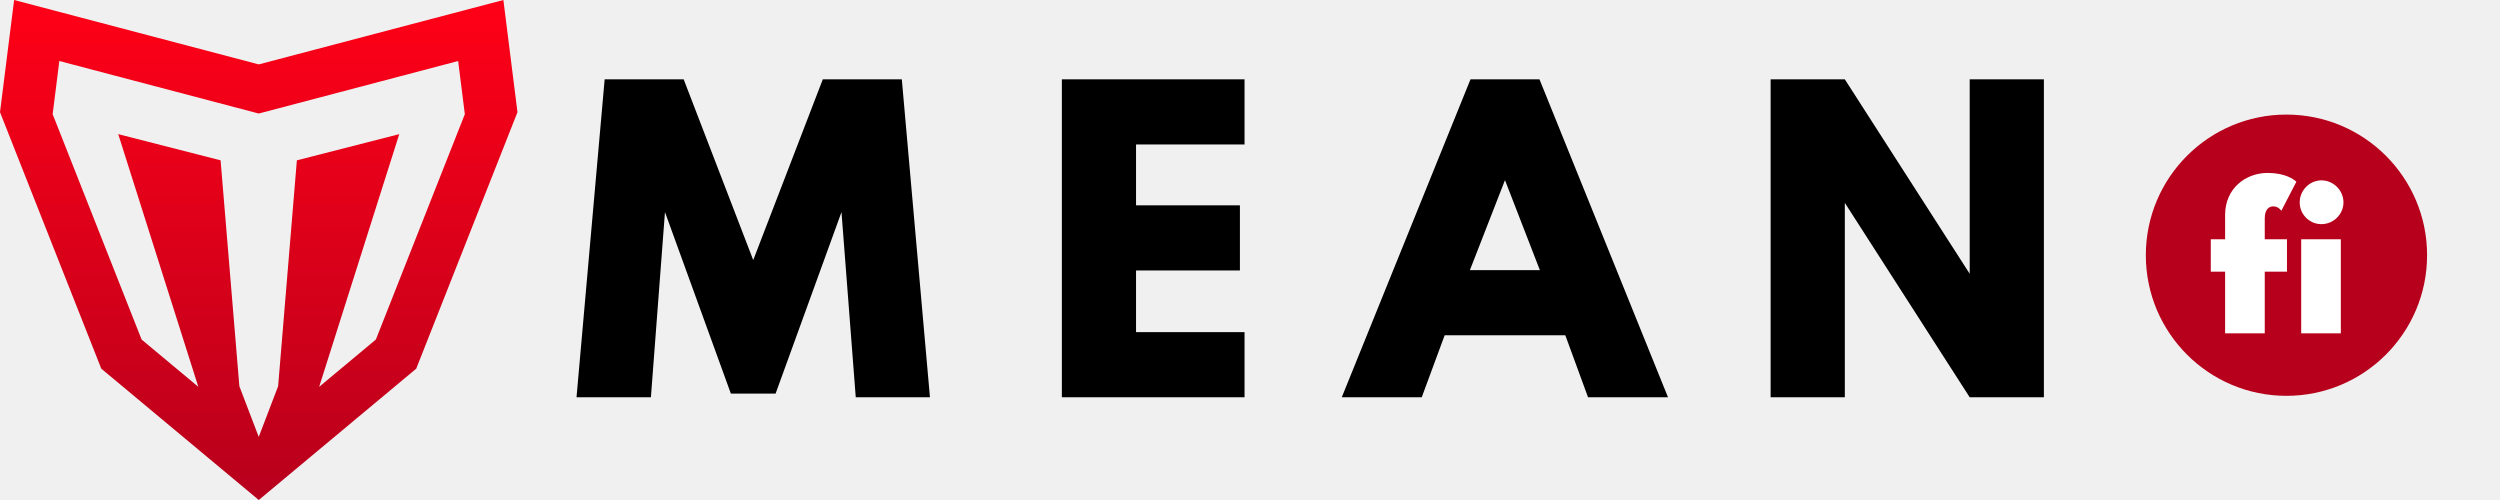
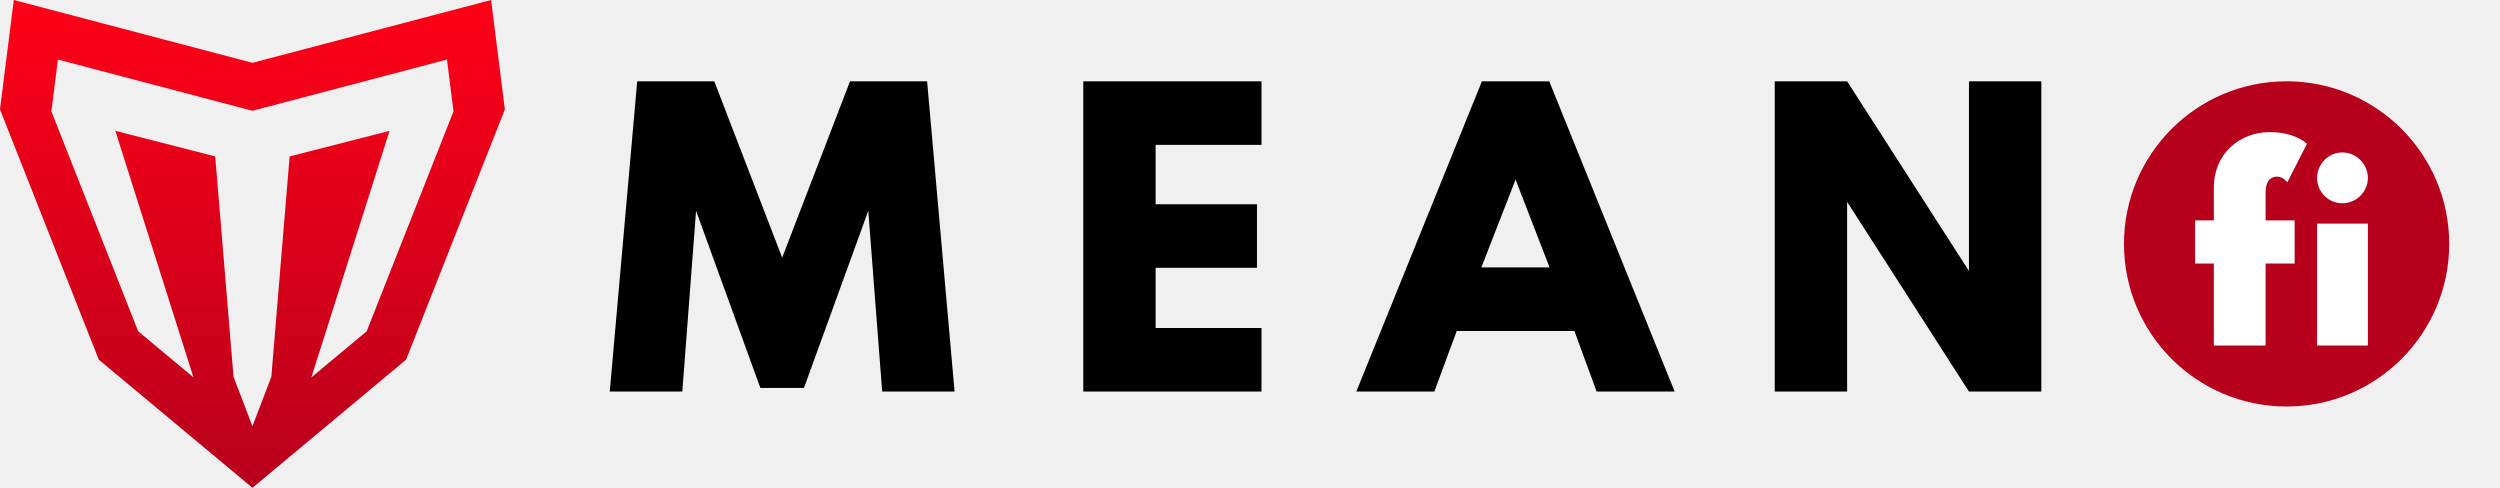
- <svg xmlns="http://www.w3.org/2000/svg" width="240px" height="48px" viewBox="0 0 240 48" version="1.1">
+ <svg xmlns="http://www.w3.org/2000/svg" width="246px" height="48px" viewBox="0 0 246 48" version="1.1">
  <defs>
    <linearGradient x1="50%" y1="0%" x2="50%" y2="100%" id="linearGradient-1">
      <stop stop-color="#FF0017" offset="0%" />
      <stop stop-color="#B7001C" offset="100%" />
    </linearGradient>
  </defs>
-   <g id="Logos/Source/MeanFi-Black-on-White" stroke="none" stroke-width="1" fill="none" fill-rule="evenodd">
+   <g id="Logos/Outlined/MeanFi-Black-on-White" stroke="none" stroke-width="1" fill="none" fill-rule="evenodd">
    <g id="Group">
      <g fill="url(#linearGradient-1)" id="Fill-1-Copy">
        <path d="M48.324,0 L24.84,6.182 L1.356,0 L0,10.77 L9.722,35.391 L24.842,48 L39.958,35.391 L49.677,10.77 L48.324,0 Z M43.982,5.857 L44.624,10.962 L36.083,32.596 L30.639,37.136 L38.329,12.877 L28.5,15.391 L26.7,37.076 L24.839,41.943 L22.979,37.076 L21.177,15.391 L11.35,12.877 L19.039,37.136 L13.595,32.596 L5.055,10.962 L5.697,5.857 L24.839,10.899 L43.982,5.857 Z" />
      </g>
-       <path d="M62.487,38.14 L63.837,20.361 L70.164,37.788 L74.456,37.788 L80.783,20.361 L82.152,38.14 L89.275,38.14 L86.574,7.615 L78.989,7.615 L72.31,24.968 L65.632,7.615 L58.047,7.615 L55.346,38.14 L62.487,38.14 Z M119.476,38.14 L119.476,31.887 L109.06,31.887 L109.06,25.967 L119.032,25.967 L119.032,19.714 L109.06,19.714 L109.06,13.868 L119.476,13.868 L119.476,7.615 L101.938,7.615 L101.938,38.14 L119.476,38.14 Z M136.486,38.14 L138.688,32.183 L150.269,32.183 L152.452,38.14 L160.129,38.14 L147.79,7.615 L141.167,7.615 L128.809,38.14 L136.486,38.14 Z M147.827,25.93 L141.111,25.93 L144.478,17.291 L147.827,25.93 Z M177.103,38.14 L177.103,19.474 L189.091,38.14 L196.213,38.14 L196.213,7.615 L189.091,7.615 L189.091,26.282 L177.103,7.615 L169.98,7.615 L169.98,38.14 L177.103,38.14 Z" id="MEAN" fill="#000000" fill-rule="nonzero" />
+       <path d="M67.141,38.525 L68.492,20.747 L74.819,38.173 L79.111,38.173 L85.438,20.747 L86.806,38.525 L93.929,38.525 L91.228,8 L83.643,8 L76.965,25.353 L70.286,8 L62.701,8 L60,38.525 L67.141,38.525 Z M124.13,38.525 L124.13,32.272 L113.714,32.272 L113.714,26.352 L123.686,26.352 L123.686,20.099 L113.714,20.099 L113.714,14.253 L124.13,14.253 L124.13,8 L106.592,8 L106.592,38.525 L124.13,38.525 Z M141.14,38.525 L143.342,32.568 L154.923,32.568 L157.106,38.525 L164.783,38.525 L152.444,8 L145.821,8 L133.463,38.525 L141.14,38.525 Z M152.481,26.315 L145.765,26.315 L149.132,17.675 L152.481,26.315 Z M181.757,38.525 L181.757,19.858 L193.745,38.525 L200.867,38.525 L200.867,8 L193.745,8 L193.745,26.666 L181.757,8 L174.634,8 L174.634,38.525 L181.757,38.525 Z" id="MEAN" fill="#000000" fill-rule="nonzero" />
    </g>
-     <g id="Group" transform="translate(206, 11)">
-       <rect id="Rectangle" fill="#B7001B" x="0" y="0" width="27" height="27" rx="13.5" />
-       <path d="M11.416,21 L11.416,15.082 L13.55,15.082 L13.55,11.969 L11.416,11.969 L11.416,9.967 C11.416,9.065 11.845,8.812 12.241,8.812 C12.659,8.812 12.923,9.109 13.011,9.23 L14.452,6.447 C14.21,6.216 13.374,5.6 11.691,5.6 C9.634,5.6 7.61,7.041 7.61,9.637 L7.61,11.969 L6.235,11.969 L6.235,15.082 L7.61,15.082 L7.61,21 L11.416,21 Z M16.71,10.512 C16.71,10.512 16.709,10.512 16.708,10.512 L16.861,10.517 C16.784,10.517 16.708,10.513 16.634,10.505 C16.6,10.501 16.567,10.497 16.533,10.492 C16.519,10.489 16.504,10.487 16.49,10.484 C16.451,10.477 16.412,10.469 16.373,10.46 C16.361,10.457 16.348,10.454 16.336,10.451 C16.297,10.441 16.258,10.43 16.22,10.417 C16.206,10.413 16.191,10.408 16.177,10.403 C16.142,10.391 16.107,10.378 16.072,10.364 C16.059,10.358 16.045,10.352 16.032,10.347 C15.997,10.332 15.964,10.316 15.93,10.3 C15.916,10.293 15.902,10.285 15.889,10.278 C15.799,10.231 15.714,10.178 15.633,10.119 C15.616,10.107 15.599,10.094 15.582,10.081 C15.56,10.064 15.537,10.045 15.515,10.027 C15.5,10.014 15.485,10.001 15.47,9.987 C15.445,9.966 15.422,9.943 15.398,9.92 C15.385,9.907 15.371,9.894 15.358,9.88 C15.337,9.858 15.316,9.835 15.295,9.811 C15.283,9.798 15.271,9.784 15.259,9.77 C14.954,9.405 14.771,8.936 14.771,8.427 C14.771,7.283 15.706,6.315 16.861,6.315 C18.005,6.315 18.973,7.272 18.973,8.427 C18.973,9.571 18.016,10.517 16.861,10.517 L16.861,10.517 Z M18.72,21 L18.72,11.969 L14.914,11.969 L14.914,21 L18.72,21 Z" id="fi" fill="#FFFFFF" fill-rule="nonzero" />
+     <g id="Group" transform="translate(209, 8)">
+       <rect id="Rectangle" fill="#B7001B" x="0" y="0" width="32" height="32" rx="16" />
+       <path d="M14.304,5 C16.557,5 17.676,5.84 18,6.155 L18,6.155 L16.071,9.95 C15.953,9.785 15.6,9.38 15.04,9.38 C14.51,9.38 13.936,9.725 13.936,10.955 L13.936,10.955 L13.936,13.685 L16.793,13.685 L16.793,17.93 L13.936,17.93 L13.936,26 L8.841,26 L8.841,17.93 L7,17.93 L7,13.685 L8.841,13.685 L8.841,10.505 C8.841,6.965 11.55,5 14.304,5 Z M21.487,7 C22.848,7 24,8.139 24,9.513 C24,10.874 22.861,12 21.487,12 C20.099,12 19,10.874 19,9.513 C19,8.152 20.113,7 21.487,7 Z M24,26 L24,14 L19,14 L19,26 L24,26 Z" id="fi" fill="#FFFFFF" fill-rule="nonzero" />
    </g>
  </g>
</svg>
